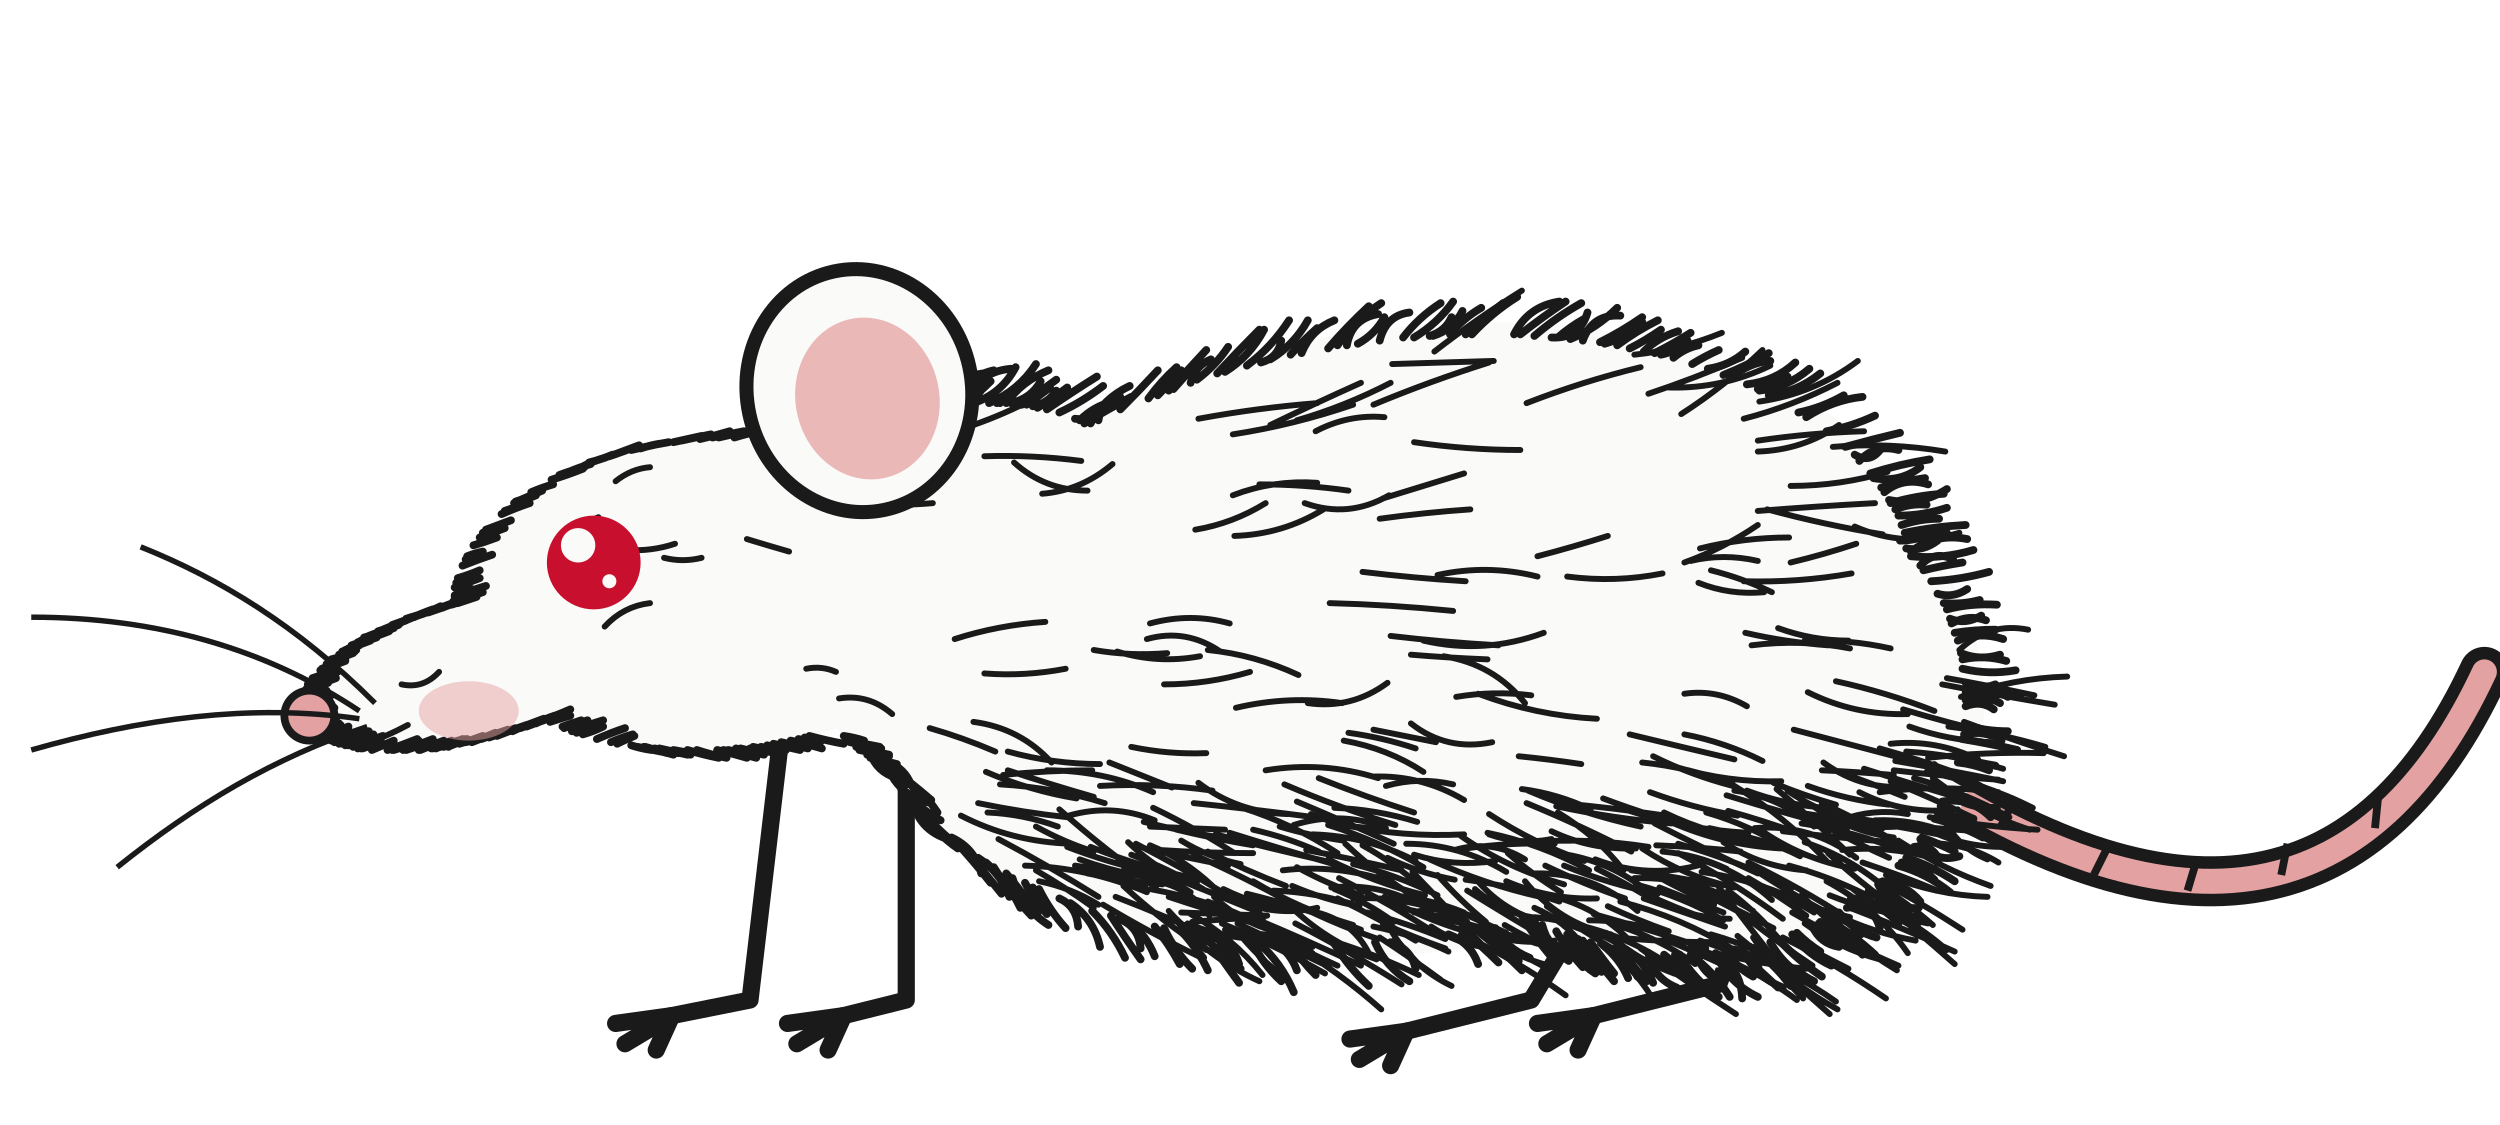
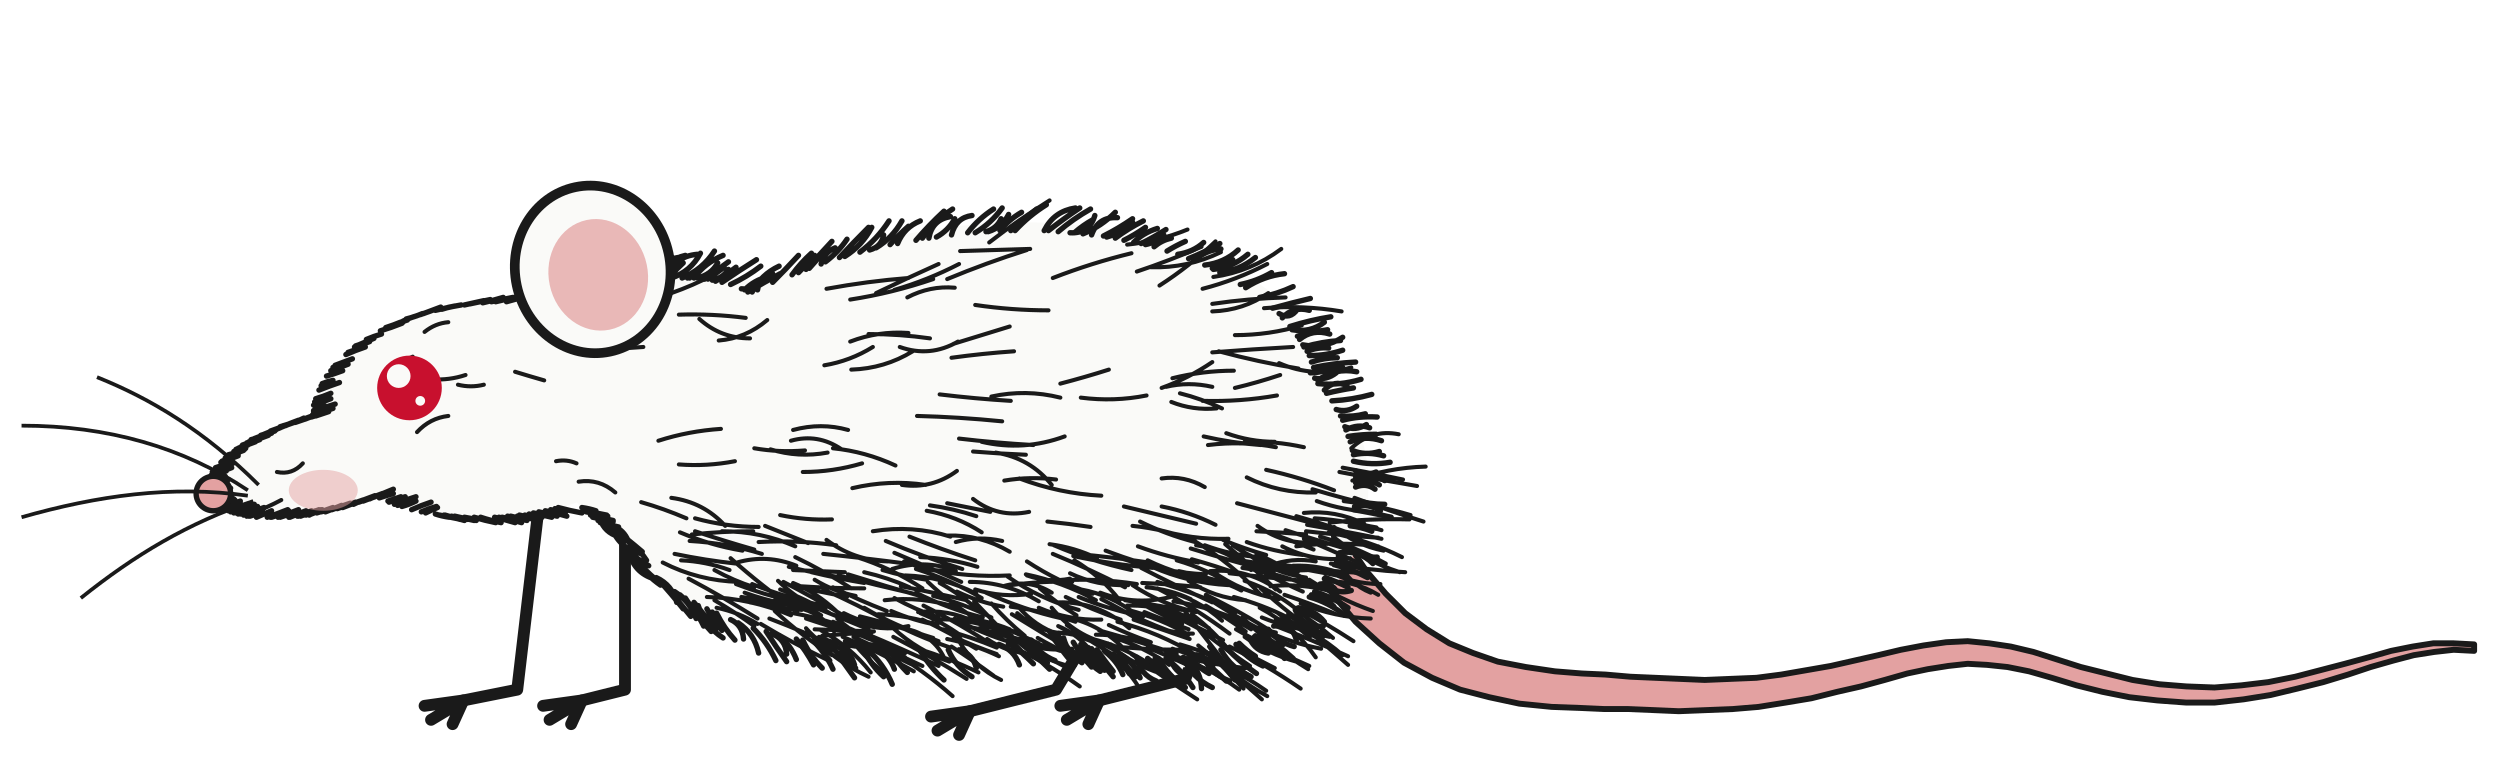
- <svg xmlns="http://www.w3.org/2000/svg" viewBox="0 0 160 72" width="160" height="72">
-   <g class="queue">
-     <path d="M122 49C140 61 152 58 159 43" fill="none" stroke="#1A1A1A" stroke-width="3.2" stroke-linecap="round" />
-     <path d="M122 49C140 61 152 58 159 43" fill="none" stroke="#E3A1A1" stroke-width="1.6" stroke-linecap="round" />
-     <path d="M128 53l1-2M134 56l1-2M140 57l0.6-2M146 56l0.4-2M152 53l0.2-2" stroke="#1A1A1A" stroke-width="0.5" />
-   </g>
+ <svg xmlns="http://www.w3.org/2000/svg" viewBox="0 0 232 72" width="232" height="72">
+   <path class="queue" fill="#E3A1A1" stroke="#1A1A1A" stroke-width="0.55" stroke-linejoin="round" d="M120.3 50.0L121.9 52.8L123.8 55.3L125.8 57.7L128.0 59.7L130.3 61.5L132.9 62.9L135.5 64.0L138.2 64.7L141.0 65.3L144.0 65.6L146.7 65.7L148.9 65.8L151.1 65.8L153.5 65.9L155.8 66.0L158.3 65.9L160.8 65.8L163.2 65.6L165.7 65.2L168.1 64.8L170.5 64.2L172.7 63.7L174.9 63.1L177.0 62.5L178.9 62.1L180.8 61.8L182.6 61.6L184.4 61.7L186.3 61.9L188.3 62.3L190.4 62.9L192.7 63.6L195.1 64.2L197.6 64.7L200.2 65.0L202.9 65.2L205.5 65.2L208.2 64.9L210.7 64.5L213.2 63.9L215.6 63.3L217.9 62.6L220.0 61.9L222.1 61.3L224.0 60.8L225.9 60.5L227.7 60.3L229.6 60.4L229.6 59.8L227.7 59.7L225.8 59.7L223.9 60.0L221.9 60.4L219.8 61.0L217.6 61.6L215.3 62.2L213.0 62.8L210.5 63.3L208.0 63.6L205.5 63.8L202.9 63.7L200.4 63.5L197.9 63.1L195.5 62.5L193.1 61.9L190.9 61.2L188.7 60.5L186.6 60.0L184.6 59.7L182.6 59.5L180.6 59.6L178.5 59.9L176.4 60.3L174.3 60.8L172.1 61.3L169.9 61.8L167.6 62.2L165.3 62.6L163.0 62.9L160.6 63.0L158.2 63.1L155.9 63.0L153.6 62.9L151.3 62.8L149.0 62.6L146.8 62.5L144.3 62.3L141.6 61.9L139.0 61.4L136.7 60.6L134.5 59.7L132.4 58.4L130.4 56.9L128.6 55.1L126.8 53.0L125.2 50.6L123.7 48.0Z" />
  <g class="patte b loin">
    <path fill="none" stroke="#1A1A1A" stroke-width="1.1" stroke-linecap="round" stroke-linejoin="round" d="M58 47L58 64L54 65" />
    <path fill="none" stroke="#1A1A1A" stroke-width="1.1" stroke-linecap="round" stroke-linejoin="round" d="M54 65l-3.6 0.5M54 65l-3 1.8M54 65l-1 2.2" />
  </g>
  <g class="patte a loin">
    <path fill="none" stroke="#1A1A1A" stroke-width="1.1" stroke-linecap="round" stroke-linejoin="round" d="M114 52L110 63L102 65" />
    <path fill="none" stroke="#1A1A1A" stroke-width="1.1" stroke-linecap="round" stroke-linejoin="round" d="M102 65l-3.6 0.5M102 65l-3 1.8M102 65l-1 2.2" />
  </g>
  <g class="patte a">
    <path fill="none" stroke="#1A1A1A" stroke-width="1.1" stroke-linecap="round" stroke-linejoin="round" d="M50 47L48 64L43 65" />
    <path fill="none" stroke="#1A1A1A" stroke-width="1.1" stroke-linecap="round" stroke-linejoin="round" d="M43 65l-3.6 0.5M43 65l-3 1.8M43 65l-1 2.2" />
  </g>
  <g class="patte b">
    <path fill="none" stroke="#1A1A1A" stroke-width="1.1" stroke-linecap="round" stroke-linejoin="round" d="M104 54L98 64L90 66" />
    <path fill="none" stroke="#1A1A1A" stroke-width="1.1" stroke-linecap="round" stroke-linejoin="round" d="M90 66l-3.6 0.5M90 66l-3 1.8M90 66l-1 2.2" />
  </g>
  <g fill="#FAFAF8">
    <ellipse cx="90" cy="41" rx="34" ry="20" transform="rotate(-8 90 41)" />
    <ellipse cx="64" cy="38" rx="14" ry="13" transform="rotate(0 64 38)" />
    <ellipse cx="46" cy="38" rx="17" ry="10" transform="rotate(-4 46 38)" />
    <ellipse cx="30" cy="43" rx="11" ry="4.4" transform="rotate(-14 30 43)" />
    <ellipse cx="108" cy="45" rx="19" ry="17" transform="rotate(0 108 45)" />
  </g>
  <path fill="none" stroke="#1A1A1A" stroke-width="0.38" stroke-linecap="round" d="M111.8 50.6Q114.2 51.5 116.8 51.7M79.8 57.2Q83.5 58.1 87.1 59.5M86.0 52.8Q89.8 53.6 93.7 53.4M78.7 53.3Q82.2 54.4 85.7 55.4M81.3 27.2Q84.2 25.8 87.1 24.5M73.6 52.9Q76.0 53.0 78.4 53.1M95.2 53.3Q98.6 54.0 101.7 55.7M112.5 55.8Q115.4 57.7 118.5 59.2M97.6 56.4Q99.8 59.1 103.1 59.8M73.6 56.9Q77.5 57.6 81.1 59.3M66.5 56.4Q68.5 56.8 70.3 57.9M115.9 51.5Q118.3 53.2 121.2 53.6M62.3 46.2Q65.3 46.6 67.3 48.8M116.6 51.4Q119.1 52.5 121.5 54.0M106.5 52.0Q109.6 53.5 113.0 53.9M66.7 31.6Q69.2 31.4 71.2 29.7M88.8 54.9Q90.9 55.9 93.1 56.3M105.9 56.0Q107.7 57.0 109.7 57.9M102.2 55.6Q104.2 56.6 106.1 57.8M63.0 43.1Q65.6 43.3 68.2 42.8M85.4 51.7Q88.1 51.8 90.7 52.6M86.0 47.4Q88.8 47.9 91.1 49.4M111.2 56.1Q113.8 57.0 116.1 58.4M109.2 52.0Q112.0 52.8 114.5 54.4M93.3 59.0Q96.2 60.6 99.5 60.2M124.3 52.2Q125.2 54.2 127.2 55.0M110.4 53.5Q112.9 53.6 115.2 54.8M79.5 51.7Q82.7 52.7 85.6 54.6M65.6 55.4Q69.6 55.5 73.4 57.1M82.9 59.1Q86.4 60.9 89.7 63.0M104.3 51.9Q108.0 53.1 111.9 53.3M25.7 43.8Q27.1 44.1 28.1 43.0M74.0 56.4Q76.1 56.8 77.4 58.6M36.0 34.1Q37.2 33.7 38.3 33.1M119.8 57.2Q122.5 59.4 125.1 61.7M105.1 48.8Q108.1 49.1 110.9 50.2M112.5 32.7Q116.3 32.4 120.0 32.2M105.2 57.5Q107.8 58.4 110.4 59.3M83.7 45.0Q86.5 45.4 88.8 43.7M94.6 44.4Q98.3 45.8 102.2 46.0M98.2 55.9Q101.9 55.8 104.8 58.3M106.8 24.8Q110.2 24.9 113.3 23.4M40.1 35.2Q41.7 35.3 43.2 34.8M88.6 57.4Q91.1 58.8 93.8 59.6M110.5 50.9Q114.4 52.1 118.2 53.1M117.5 43.6Q120.7 44.3 123.8 45.5M78.9 27.8Q82.8 27.2 86.6 25.9M73.4 40.9Q75.9 40.2 78.1 41.7M39.4 30.8Q40.4 30.0 41.6 29.9M88.5 59.1Q90.5 60.0 92.5 60.7M120.0 52.5Q122.4 52.4 124.7 53.3M111.7 40.5Q114.3 41.1 117.0 41.3M111.1 56.1Q114.6 57.8 118.4 58.7M85.2 60.2Q88.1 61.1 90.8 62.4M123.5 52.3Q126.9 52.9 130.4 53.1M75.6 58.4Q78.4 58.5 81.1 58.6M75.3 53.1Q77.8 53.7 80.2 54.1M88.3 60.0Q90.3 61.3 92.2 62.7M114.6 36.0Q116.7 35.5 118.8 34.8M119.2 55.2Q121.6 56.0 124.0 57.0M98.9 55.4Q101.4 56.6 104.0 57.5M102.4 60.4Q104.4 61.7 105.7 63.8M86.6 57.5Q90.4 57.3 93.9 59.0M67.8 51.8Q70.7 54.4 74.0 56.7M76.7 50.1Q79.2 52.0 82.4 52.1M71.5 41.7Q74.1 42.5 76.8 42.0M77.0 58.1Q80.6 58.9 84.0 60.5M64.9 29.6Q66.9 31.4 69.6 31.4M104.6 56.2Q108.7 56.1 112.2 58.3M42.5 35.7Q43.7 36.0 44.9 35.7M117.0 54.6Q119.7 57.1 122.8 59.1M114.7 60.1Q116.5 61.1 118.3 62.0M51.6 42.8Q52.6 42.6 53.5 43.0M59.5 46.6Q61.6 47.2 63.7 48.1M113.1 32.6Q116.8 33.6 120.5 34.2M83.0 55.5Q85.0 56.6 87.1 57.3M77.3 41.6Q80.3 41.9 83.1 43.2M80.2 56.4Q83.2 58.2 86.6 59.2M122.5 49.8Q125.7 50.7 128.6 52.3M123.8 48.9Q125.8 50.6 128.4 51.1M70.4 50.3Q74.0 50.1 77.6 50.6M62.3 27.2Q64.3 26.5 66.2 25.5M93.8 56.3Q96.9 56.7 99.8 57.7M85.4 56.9Q87.4 57.7 89.2 59.0M116.7 48.8Q119.3 50.7 122.5 50.3M71.4 57.4Q74.8 58.7 78.2 60.3M108.8 60.2Q110.8 60.8 112.6 61.9M86.6 55.3Q89.4 56.0 92.0 57.3M110.3 53.9Q112.7 55.5 115.6 55.7M76.4 51.4Q80.3 51.8 84.1 52.3M115.7 44.3Q118.7 45.8 122.1 45.7M82.2 50.2Q85.7 51.7 89.3 52.8M91.5 55.0Q95.0 56.6 98.6 57.4M81.5 57.0Q84.3 57.1 87.0 58.0M76.2 58.5Q78.9 60.0 80.8 62.4M97.4 50.5Q99.7 50.8 101.8 51.8M123.7 49.8Q126.5 52.0 129.9 53.1M66.3 55.7Q68.2 56.8 70.0 58.1M124.6 43.4Q127.4 43.9 130.2 44.5M83.0 51.3Q86.1 52.6 89.2 54.0M118.6 56.9Q120.7 58.6 123.4 59.1M90.3 41.9Q92.7 42.1 95.2 42.2M76.3 59.0Q78.6 58.8 80.9 58.7M114.8 46.7Q118.6 47.7 122.4 48.7M103.7 57.7Q107.6 58.7 111.0 60.8M87.2 36.6Q90.5 37.0 93.8 37.2M78.9 31.7Q81.5 30.7 84.3 30.9M67.0 49.3Q70.6 49.3 73.8 50.7M79.0 34.3Q82.1 34.2 84.7 32.6M121.0 50.0Q123.7 51.1 126.2 52.3M108.9 55.8Q112.9 56.4 116.4 58.3M113.8 40.2Q116.0 41.0 118.3 41.0M90.5 58.4Q92.6 57.8 94.5 58.8M96.4 56.4Q99.2 57.6 102.2 57.5M85.0 55.0Q88.0 56.5 91.2 57.3M122.0 48.1Q125.2 48.3 128.2 49.2M115.5 53.9Q119.1 55.1 121.8 57.9M117.4 49.3Q119.7 50.1 121.9 51.0M94.6 59.3Q96.7 61.3 99.6 61.9M69.6 55.9Q72.0 56.4 74.4 56.6M63.0 29.2Q66.1 29.1 69.2 29.5M88.5 31.9Q91.1 31.1 93.7 30.3M102.5 59.9Q106.1 60.3 109.8 60.3M91.8 22.5Q94.5 20.4 97.4 18.6M72.4 56.0Q75.1 56.2 77.1 58.1M116.6 49.3Q118.9 49.4 121.2 49.6M89.0 59.5Q90.4 61.9 92.9 63.1M89.0 40.7Q92.4 41.1 95.9 41.3M78.7 59.7Q81.4 59.6 84.0 60.6M96.3 59.2Q99.2 60.9 102.4 61.8M124.7 46.5Q127.9 46.9 130.9 47.8M99.7 52.0Q102.2 53.5 103.9 55.7M118.4 57.5Q120.9 58.3 123.2 59.8M100.1 55.4Q103.0 56.6 106.1 57.2M79.2 59.1Q82.0 60.4 84.9 61.8M114.5 55.4Q117.1 56.1 119.5 57.3M66.3 52.9Q68.1 53.9 70.0 54.5M107.8 36.0Q110.3 35.1 112.5 33.6M100.3 54.7Q103.1 55.2 105.4 57.0M95.3 52.1Q98.2 54.0 101.4 55.1M102.6 51.1Q105.8 52.3 109.2 53.2M93.1 54.4Q95.5 53.7 97.6 55.0M109.8 61.0Q112.7 61.7 115.6 62.0M105.0 60.7Q108.0 62.9 111.1 64.9M84.3 58.4Q86.6 59.0 87.6 61.0M105.1 54.3Q107.8 56.1 111.0 56.8M105.5 25.2Q108.5 24.2 111.5 22.9M105.6 50.7Q108.3 51.7 111.2 52.2M121.8 45.4Q124.8 46.3 127.8 47.0M109.5 36.5Q111.5 37.0 113.4 37.9M110.6 57.0Q112.6 58.5 114.1 60.4M108.7 37.3Q110.7 38.1 112.9 37.9M92.4 42.0Q95.6 42.5 97.6 45.0M123.0 54.0Q125.6 53.8 127.9 55.2M83.0 26.9Q86.1 26.0 89.0 24.5M47.8 34.5Q49.1 34.9 50.5 35.3M73.6 39.9Q76.2 39.2 78.7 39.9M70.6 57.9Q73.6 59.7 76.7 61.2M111.6 26.8Q114.7 26.0 117.6 24.5M105.8 48.4Q108.2 49.6 110.9 50.3M119.7 52.8Q121.2 54.2 123.2 54.8M77.3 54.5Q79.7 55.7 82.3 56.7M124.3 43.8Q127.9 44.5 131.5 45.1M99.0 58.0Q101.3 59.6 103.7 61.0M85.0 52.8Q88.2 53.8 91.1 55.5M85.6 57.5Q88.1 58.7 90.6 60.2M122.2 46.5Q124.7 47.4 127.4 47.5M86.3 46.9Q88.5 47.2 90.6 47.9M73.6 54.1Q75.8 55.0 77.6 56.7M114.1 60.0Q117.5 61.7 120.7 63.9M106.5 60.1Q108.7 61.0 110.8 62.0M87.9 49.7Q91.0 49.6 93.7 51.2M101.7 58.9Q104.2 58.9 106.5 59.7M90.0 54.0Q93.4 54.0 96.4 55.8M76.5 33.9Q78.9 33.5 81.0 32.2M99.6 51.6Q103.3 52.4 107.0 52.7M112.1 41.3Q115.3 40.9 118.4 41.5M82.0 57.4Q85.0 59.0 88.2 60.1M114.1 53.2Q117.5 53.6 121.0 53.9M120.3 56.4Q123.0 57.8 125.6 59.5M68.4 52.2Q71.2 51.4 73.9 52.5M90.3 46.3Q92.6 48.1 95.5 47.5M108.2 35.9Q110.3 35.4 112.5 35.9M97.7 25.8Q101.3 24.4 105.0 23.5M106.0 54.1Q108.7 54.2 111.4 54.5M90.4 55.8Q92.6 58.1 94.8 60.4M117.1 57.3Q119.8 58.4 122.8 58.7M92.2 58.8Q95.4 59.4 98.4 60.4M94.4 56.9Q96.4 58.7 99.0 58.8M81.7 59.9Q83.6 60.9 85.6 61.8M89.0 57.3Q91.5 57.5 93.7 58.4M87.9 46.7Q89.9 47.1 91.9 47.5M81.9 52.9Q83.9 53.5 86.0 53.8M76.4 54.7Q79.6 56.1 82.6 57.8M114.8 52.0Q118.1 53.1 121.5 52.9M111.9 55.2Q115.2 56.8 118.3 58.8M74.2 54.4Q77.2 54.6 80.2 54.6M93.9 57.0Q96.8 58.8 99.7 60.5M86.1 54.0Q88.2 56.0 90.7 57.5M69.1 55.0Q72.7 56.3 76.6 56.5M123.0 52.9Q125.4 54.2 128.1 54.2M101.0 59.2Q104.9 60.1 108.0 62.6M80.6 31.0Q83.5 31.0 86.3 31.4M87.9 59.3Q90.4 59.8 92.7 60.9M97.7 51.4Q101.1 52.8 104.4 54.5M73.2 52.6Q75.6 53.2 78.1 53.6M111.2 59.9Q114.2 62.3 117.1 64.9M123.3 49.4Q126.9 50.1 130.1 51.7M84.2 27.6Q86.3 26.5 88.6 26.7M57.5 32.3Q58.6 32.3 59.7 32.2M89.1 23.3Q92.3 23.2 95.6 23.1M98.4 35.6Q100.7 35.0 102.9 34.3M61.1 40.9Q63.9 40.0 66.9 39.8M115.1 52.0Q117.8 52.4 120.5 53.0M102.9 58.0Q104.8 58.9 106.8 59.6M56.0 32.0Q57.3 31.6 58.7 31.9M112.3 53.0Q115.9 52.7 118.8 54.9M120.7 56.0Q123.9 57.3 127.2 57.4M84.4 49.8Q87.4 51.0 90.5 52.0M96.5 54.6Q98.1 56.0 99.9 57.1M77.7 57.4Q79.8 59.4 82.6 59.8M112.0 58.9Q113.9 60.4 116.0 61.8M111.0 60.7Q114.5 62.0 117.5 64.1M61.5 52.2Q64.8 53.9 68.6 54.0M120.3 56.7Q122.1 57.8 123.7 59.2M63.1 49.4Q65.9 50.6 68.9 51.1M93.5 59.8Q97.0 61.4 100.2 63.7M111.0 50.6Q113.9 51.0 116.1 52.9M109.5 59.8Q113.0 60.8 116.0 62.7M99.9 51.4Q103.2 51.7 106.6 52.2M68.8 55.4Q71.2 55.7 73.3 56.8M92.0 36.8Q95.2 36.1 98.4 36.9M85.7 56.2Q89.1 57.9 92.3 60.0M107.4 54.6Q110.9 56.4 114.1 58.8M97.9 53.9Q101.7 53.6 105.5 54.2M118.9 52.4Q122.8 53.0 126.8 53.2M72.7 54.0Q75.6 55.5 78.4 57.2M106.2 56.8Q108.2 57.6 110.3 58.4M79.1 45.3Q82.5 44.5 85.9 45.0M112.2 60.0Q113.6 62.1 115.4 63.9M87.9 25.9Q91.5 24.4 95.3 23.2M125.4 41.6Q127.3 39.8 129.8 40.3M119.0 50.7Q121.9 52.2 125.3 51.8M107.4 54.0Q111.2 55.1 114.7 56.8M102.0 58.5Q105.6 59.5 109.2 60.7M112.5 53.0Q115.3 55.0 118.7 55.6M104.4 55.7Q107.0 56.1 109.7 56.6M108.0 54.8Q111.1 55.5 113.4 57.6M121.3 48.7Q124.8 49.3 128.2 50.0M90.5 28.3Q93.9 28.8 97.3 28.8M112.3 60.6Q114.7 63.0 117.6 64.6M94.5 56.3Q96.0 58.1 98.3 58.9M89.5 58.1Q92.8 58.7 96.1 59.8M113.5 50.1Q115.4 50.9 117.5 51.5M97.8 50.6Q101.3 52.1 105.0 52.9M72.4 47.8Q74.8 48.3 77.2 48.2M74.5 43.8Q77.3 43.8 80.0 43.0M117.4 58.5Q119.9 59.7 122.6 60.2M64.5 48.1Q67.4 48.9 70.4 48.9M74.9 58.5Q77.3 61.3 80.6 62.8M81.0 49.3Q84.7 48.7 88.2 49.8M121.0 47.6Q123.9 47.3 126.6 48.6M114.4 50.6Q116.1 51.8 118.1 52.3M87.2 54.1Q89.2 55.2 91.0 56.8M73.3 54.3Q76.0 54.9 78.6 55.4M83.5 32.2Q86.3 33.2 88.9 31.7M99.3 53.2Q101.8 54.4 104.7 54.3M92.0 56.0Q93.4 57.6 95.1 59.0M106.9 52.6Q110.3 54.1 114.0 54.3M23.4 47.6Q24.8 47.1 26.1 46.4M78.2 59.1Q81.6 60.5 84.8 62.3M93.5 53.5Q96.5 55.6 100.1 56.6M121.5 53.8Q124.3 55.6 127.4 56.7M108.8 35.1Q111.6 34.4 114.5 34.4M95.3 53.4Q97.3 54.1 99.3 53.7M79.1 57.6Q81.7 58.7 84.3 58.1M64.2 49.6Q67.0 49.3 69.9 49.3M108.2 60.6Q111.9 61.7 115.0 64.0M111.6 37.2Q115.1 37.3 118.5 36.7M83.9 52.1Q86.2 53.1 88.7 53.0M114.3 51.4Q117.5 53.4 120.9 54.9M74.8 57.4Q77.5 58.3 80.3 59.1M82.1 55.7Q85.5 55.3 88.9 56.4M115.7 50.3Q118.2 51.2 120.9 51.5M109.4 53.0Q112.8 53.7 116.1 54.9M111.0 50.3Q114.3 52.3 116.9 55.1M107.6 26.5Q110.4 24.7 112.8 22.4M77.8 53.4Q81.3 54.3 84.8 55.1M104.6 22.7Q107.5 22.4 110.2 21.3M106.2 55.9Q109.2 57.2 112.1 58.8M102.1 55.0Q105.5 56.3 109.0 55.3M109.8 56.5Q112.0 59.4 114.2 62.2M107.8 47.0Q110.4 47.5 112.8 48.7M97.2 48.4Q99.2 48.6 101.2 48.9M69.8 54.2Q73.0 55.5 76.4 56.2M120.3 50.7Q124.1 50.2 127.9 50.7M118.4 58.1Q121.8 59.4 125.1 60.9M118.7 33.7Q121.9 35.1 125.4 34.1M105.9 52.7Q109.2 54.4 112.5 55.9M93.0 58.7Q95.8 60.3 98.7 61.8M63.2 52.0Q65.5 52.1 67.7 52.9M38.7 40.1Q39.9 38.8 41.6 38.6M85.2 56.8Q88.0 56.5 90.4 57.7M91.6 59.3Q93.5 60.6 95.9 60.7M70.0 41.6Q72.3 42.0 74.7 41.8M73.8 51.7Q76.5 53.0 79.0 54.6M87.5 58.4Q90.1 59.1 92.5 60.1M79.1 59.5Q80.5 61.3 82.4 62.7M111.9 56.2Q113.8 57.3 115.6 58.6M82.7 56.7Q84.8 57.6 87.0 58.0M80.1 58.7Q83.7 60.2 87.1 61.8M76.0 59.1Q78.6 60.2 81.4 60.1M85.1 38.6Q89.0 38.7 93.0 39.1M106.7 57.9Q108.6 58.8 110.7 58.8M93.8 54.3Q96.7 53.9 99.5 54.0M115.5 41.0Q118.3 40.9 121.0 41.5M99.1 57.3Q102.2 58.0 104.4 60.3M71.9 56.7Q74.4 59.0 77.2 60.8M71.0 48.8Q73.0 49.6 75.0 50.4M76.7 26.8Q80.5 26.1 84.3 25.8M68.3 54.2Q70.9 55.2 73.6 55.8M125.5 44.6Q128.8 43.4 132.3 43.3M77.3 57.7Q80.8 59.0 84.0 61.0M98.2 58.1Q100.1 58.9 101.4 60.6M71.9 55.7Q74.2 55.8 76.2 57.1M110.6 51.9Q112.8 52.5 115.0 53.3M104.7 56.6Q107.7 57.4 110.3 58.9M78.4 59.5Q81.1 59.9 83.6 61.0M84.0 53.4Q87.5 53.5 90.6 55.1M115.5 59.1Q117.7 60.7 120.3 61.4M107.3 49.1Q110.6 50.1 114.0 50.0M112.5 28.2Q115.9 27.7 119.3 27.6M62.6 51.4Q65.5 52.0 68.3 52.3M112.6 25.7Q116.1 25.2 118.9 23.1M113.7 50.5Q116.1 52.5 118.4 54.7M88.3 33.2Q91.2 32.8 94.1 32.6M105.3 57.2Q107.2 58.1 109.2 58.8M72.4 54.7Q74.8 55.6 77.0 56.9M104.3 47.0Q107.6 47.8 111.0 48.6M100.3 36.9Q103.4 37.3 106.4 36.7M83.6 54.4Q86.7 55.0 89.7 55.7M115.3 52.7Q118.7 53.2 121.8 54.5M98.2 58.7Q101.7 59.0 104.6 61.1M120.3 47.9Q122.8 48.6 125.3 49.5M116.9 56.4Q120.1 58.1 122.1 61.0M117.8 52.5Q119.9 51.7 122.1 52.1M115.3 57.3Q118.1 60.1 121.4 62.1M117.9 54.4Q120.8 54.1 123.6 54.9M74.8 58.3Q76.2 59.9 78.1 60.7M107.1 56.2Q110.3 57.8 113.5 59.4M72.2 53.9Q75.0 56.6 78.9 57.5M90.5 54.7Q93.0 55.5 95.7 55.1M93.2 44.6Q95.6 44.2 98.0 44.5M102.8 59.7Q105.4 62.0 108.8 62.8M114.6 31.1Q117.8 31.1 120.8 30.2M91.9 57.7Q94.2 58.7 96.4 59.7M91.1 41.0Q95.0 41.9 98.8 40.5M117.3 28.6Q120.9 28.3 124.5 28.9M64.5 49.3Q67.2 50.2 70.0 51.0M123.4 48.5Q127.1 48.1 130.8 48.2M125.7 46.2Q128.9 47.4 132.1 48.4M75.6 53.8Q77.4 54.9 79.4 55.3M98.2 58.1Q100.2 59.2 102.4 59.9M53.7 44.7Q55.6 44.4 57.1 45.7M82.5 60.3Q85.7 62.2 88.4 64.6M103.4 59.2Q106.1 60.0 108.5 61.7M118.5 57.4Q121.9 58.4 124.6 60.8M119.3 49.2Q122.7 50.3 126.2 51.3M82.9 58.3Q85.2 60.4 88.1 61.4M64.0 50.2Q67.5 50.4 70.7 51.4M112.5 28.9Q115.4 28.8 117.7 27.2M117.5 52.3Q121.3 52.8 125.0 53.6M63.9 53.7Q67.1 55.4 70.3 57.4M80.2 53.1Q82.4 53.6 84.4 54.5M82.8 52.8Q85.7 51.9 88.5 52.9M114.7 58.4Q118.0 60.3 121.5 61.8M88.7 50.3Q90.8 49.7 93.0 50.2M106.4 54.5Q108.6 54.7 110.5 55.6M78.3 56.9Q80.5 58.0 82.9 58.2M107.8 44.4Q109.9 44.1 111.8 45.2M121.2 49.3Q124.6 49.7 127.9 49.9M73.7 55.6Q77.2 57.0 80.6 58.4M105.2 55.9Q107.9 56.7 110.5 57.6" />
  <path fill="none" stroke="#FAFAF8" stroke-width="0.5" stroke-linecap="round" opacity="0.85" d="" />
  <path fill="none" stroke="#1A1A1A" stroke-width="0.5" stroke-linecap="round" d="M95.7 59.4Q96.4 60.7 97.9 61.3M94.9 59.5Q95.7 60.9 97.2 61.5M94.6 59.6Q96.1 60.8 97.4 62.1M93.8 59.7Q94.9 60.6 95.9 61.6M92.7 59.8Q94.1 60.3 94.6 61.7M89.3 60.2Q90.0 60.9 90.7 61.7M89.0 60.3Q90.3 60.7 90.6 62.0M88.0 60.3Q88.7 61.9 90.2 62.8M85.4 60.4Q86.3 61.9 87.6 63.1M82.6 60.4Q83.3 61.5 84.2 62.4M81.6 60.3Q82.6 61.0 83.0 62.1M80.5 60.3Q82.0 61.6 82.8 63.5M80.1 60.2Q80.8 61.7 82.0 62.8M78.1 60.0Q79.0 60.7 79.3 61.7M78.0 60.0Q78.4 61.2 79.4 62.0M77.2 59.9Q78.2 61.4 79.3 62.9M75.9 59.7Q76.3 60.5 77.0 61.3M75.7 59.7Q76.7 60.8 77.3 62.1M74.5 59.4Q75.2 60.9 76.3 62.0M73.9 59.3Q74.8 60.4 75.5 61.7M72.3 59.0Q73.4 59.9 73.9 61.2M71.6 58.8Q72.9 59.3 73.0 60.7M71.1 58.6Q72.0 60.0 73.0 61.4M69.9 58.3Q71.2 59.6 72.0 61.3M68.5 57.8Q70.0 58.8 70.4 60.6M67.8 57.5Q68.9 58.0 69.0 59.3M66.5 56.9Q67.2 58.3 68.2 59.4M66.1 56.8Q66.1 57.8 67.1 58.2M65.6 56.5Q66.2 57.6 67.0 58.5M64.8 56.2Q65.4 58.1 67.1 59.2M64.4 55.9Q65.5 57.2 66.4 58.5M63.6 55.5Q64.6 57.1 66.0 58.6M63.1 55.2Q64.5 56.4 65.3 58.1M62.6 54.9Q64.0 55.8 64.6 57.4M61.6 54.2Q62.9 55.7 64.1 57.2M61.1 53.8Q62.3 55.1 63.4 56.5M60.9 53.6Q62.4 54.3 62.8 55.9M59.4 52.3Q60.0 53.3 60.9 53.9M59.1 52.1Q60.0 53.4 61.3 54.3M58.6 51.5Q59.7 52.8 61.0 53.9M58.4 51.3Q58.9 53.3 61.0 53.8M57.6 50.3Q58.2 51.7 59.8 52.3M57.3 49.9Q58.4 51.5 60.2 52.5M57.0 49.5Q58.9 50.3 60.0 52.0M56.8 49.1Q57.6 51.0 59.6 51.4M56.6 48.8Q58.2 50.0 59.6 51.2M69.8 27.1Q70.6 25.5 72.3 24.7M70.3 26.9Q70.5 25.6 71.7 25.4M71.7 26.2Q72.9 25.0 74.1 23.7M73.5 25.5Q74.3 24.4 75.3 23.5M74.1 25.3Q74.9 24.5 75.6 23.7M74.8 25.0Q76.0 23.7 77.2 22.4M75.1 24.9Q75.9 24.0 76.7 23.1M76.2 24.5Q76.5 23.4 77.5 23.0M76.6 24.3Q77.8 23.4 78.6 22.2M77.9 23.9Q79.2 22.5 80.6 21.1M78.4 23.8Q80.0 22.8 80.9 21.1M79.8 23.4Q81.4 22.2 82.5 20.5M80.7 23.2Q81.8 22.9 82.0 21.8M81.3 23.0Q82.8 22.1 83.7 20.5M82.6 22.7Q83.4 21.8 84.3 21.0M83.3 22.6Q83.9 21.1 85.4 20.5M85.0 22.3Q86.2 20.9 87.6 19.6M85.6 22.1Q86.7 20.5 88.4 19.4M86.2 22.1Q86.5 20.4 88.2 20.1M86.9 22.0Q88.0 21.4 88.6 20.3M88.3 21.8Q88.7 20.2 90.2 20.0M89.8 21.6Q90.8 20.3 92.2 19.4M90.5 21.6Q92.0 20.7 93.0 19.3M91.5 21.5Q92.5 21.2 92.9 20.3M91.7 21.5Q93.0 21.1 93.6 19.9M92.8 21.4Q93.6 20.4 94.8 19.7M93.8 21.4Q95.0 20.4 96.2 19.4M94.2 21.4Q95.5 20.0 97.1 19.0M96.9 21.4Q97.8 19.6 99.8 19.3M97.3 21.4Q98.7 20.3 100.2 19.3M98.2 21.5Q99.6 20.3 101.2 19.4M99.3 21.6Q101.1 21.7 101.6 20.0M99.7 21.6Q100.5 20.9 101.4 20.4M100.5 21.7Q102.2 21.0 103.5 19.7M101.3 21.8Q101.9 20.1 103.7 20.2M102.4 21.9Q103.8 21.2 105.1 20.3M102.7 22.0Q104.1 21.6 105.1 20.6M103.5 22.1Q104.7 21.2 106.1 20.5M104.3 22.3Q105.3 21.8 106.3 21.1M105.2 22.5Q106.1 21.6 107.4 21.2M105.9 22.6Q107.1 22.0 108.2 21.3M106.3 22.7Q107.3 22.5 108.0 21.8M107.1 22.9Q107.8 22.3 108.7 22.1M108.3 23.3Q109.1 22.8 110.0 22.4M109.3 23.6Q110.7 23.4 111.7 22.5M110.3 24.0Q111.8 23.4 113.2 22.6M110.8 24.2Q111.9 23.2 113.3 23.1M111.8 24.6Q113.6 24.4 114.9 23.2M112.5 24.9Q113.5 24.6 114.4 24.1M112.6 25.0Q114.4 24.8 115.8 23.6M113.2 25.3Q115.0 25.1 116.5 23.9M115.1 26.4Q116.6 26.1 118.0 25.3M115.6 26.7Q117.3 25.6 119.2 25.4M116.9 27.6Q118.5 27.3 120.0 26.6M118.1 28.6Q119.9 28.1 121.6 27.7M118.7 29.1Q119.7 29.7 120.4 28.7M119.0 29.5Q120.0 28.4 121.5 28.8M119.7 30.3Q121.6 29.7 123.5 29.4M119.9 30.6Q121.6 30.9 122.9 29.9M120.4 31.2Q121.8 30.8 123.2 30.6M120.6 31.5Q121.8 30.5 123.4 31.0M120.9 32.0Q122.9 32.4 124.6 31.3M121.0 32.2Q122.7 31.7 124.4 31.6M121.3 32.6Q122.3 32.2 123.3 32.3M121.5 33.0Q123.1 33.0 124.6 32.5M121.7 33.6Q122.9 33.2 124.1 33.2M121.9 34.1Q123.8 33.7 125.8 33.6M122.0 34.4Q123.3 33.9 124.6 34.1M122.3 35.6Q124.3 35.8 126.3 35.2M56.9 48.8Q57.9 49.2 58.3 50.2M56.3 48.5Q57.9 49.6 59.0 51.1M56.2 48.4Q56.9 49.6 58.0 50.2M55.7 48.2Q56.1 49.4 57.4 49.8M55.4 48.0Q56.5 49.2 57.7 50.2M55.2 47.9Q56.4 49.0 57.6 50.1M55.7 48.5Q56.6 48.7 57.4 48.9M55.5 48.3Q56.1 48.5 56.7 48.6M55.0 48.0Q56.0 48.2 56.9 48.4M54.8 47.8Q55.9 48.1 56.9 48.3M54.4 47.5Q55.4 47.7 56.4 47.9M54.3 47.4Q55.3 47.6 56.3 47.8M54.0 47.1Q54.7 47.2 55.3 47.4M54.0 28.9Q55.0 28.7 55.9 28.5M54.5 28.4Q55.1 28.3 55.8 28.2M54.9 28.1Q55.7 28.0 56.5 27.8M55.3 27.8Q55.8 27.7 56.4 27.6M55.4 27.7Q56.1 27.6 56.8 27.4M55.7 27.5Q56.6 27.3 57.5 27.1M55.3 28.1Q57.0 27.4 57.8 25.7M55.4 28.0Q56.6 26.7 58.0 25.6M55.7 27.8Q56.5 26.5 57.8 25.8M56.0 27.6Q57.2 26.4 58.6 25.2M56.3 27.5Q58.0 26.8 58.8 25.1M57.5 26.9Q58.7 26.0 59.6 24.9M57.8 26.8Q58.9 25.6 60.2 24.6M58.1 26.7Q59.3 26.6 59.4 25.4M58.4 26.6Q59.5 24.8 61.3 23.9M58.8 26.5Q60.2 26.0 60.7 24.7M59.1 26.4Q60.5 26.0 61.0 24.6M59.4 26.3Q61.0 25.8 61.6 24.2M59.9 26.2Q61.3 25.3 62.4 23.9M60.4 26.0Q60.9 24.2 62.9 23.9M60.6 26.0Q61.1 24.7 62.5 24.4M61.0 25.9Q61.8 24.1 63.6 23.7M61.4 25.9Q62.7 25.5 63.2 24.3M61.8 25.8Q62.6 25.2 63.4 24.4M62.0 25.8Q62.5 23.8 64.7 23.6M62.3 25.8Q64.1 25.2 65.0 23.5M63.3 25.8Q65.2 25.0 66.3 23.3M63.8 25.8Q64.6 25.3 65.2 24.6M64.0 25.8Q64.9 24.6 66.3 24.1M64.4 25.8Q65.4 24.4 67.1 23.7M64.7 25.8Q66.0 25.5 66.6 24.4M65.4 25.9Q66.5 25.1 67.6 24.3M65.7 25.9Q66.4 25.4 67.2 24.8M66.1 26.0Q67.1 25.8 67.6 25.0M66.4 26.1Q67.4 25.5 68.3 24.8M67.0 26.2Q68.6 25.1 70.2 24.1M67.8 26.4Q69.3 25.7 70.6 24.7M68.8 26.8Q70.5 27.0 71.1 25.5M69.1 26.9Q70.0 26.0 71.2 25.7M69.4 27.1Q70.9 26.2 72.4 25.4M51.8 47.1Q52.9 47.4 54.0 47.6M51.5 47.2Q52.0 47.3 52.5 47.5M51.1 47.3Q51.7 47.4 52.3 47.6M50.6 47.4Q51.6 47.6 52.6 47.9M50.0 47.5Q50.9 47.7 51.7 47.9M49.5 47.6Q50.3 47.8 51.2 48.0M49.1 47.7Q49.7 47.9 50.3 48.0M48.7 47.8Q49.3 47.9 49.9 48.0M48.2 47.8Q49.1 48.0 50.0 48.2M48.0 47.9Q48.8 48.0 49.6 48.2M47.4 47.9Q47.9 48.0 48.5 48.2M47.1 47.9Q48.0 48.1 48.9 48.3M46.6 48.0Q47.1 48.1 47.6 48.2M46.3 48.0Q47.4 48.2 48.4 48.5M45.9 48.0Q46.8 48.2 47.8 48.5M44.6 48.0Q45.5 48.3 46.5 48.5M44.0 48.0Q45.0 48.3 46.0 48.5M43.1 48.0Q43.6 48.1 44.2 48.2M42.5 48.0Q43.4 48.2 44.2 48.3M42.2 47.9Q43.1 48.1 44.0 48.3M41.9 47.9Q42.7 48.1 43.4 48.2M41.3 47.8Q42.0 48.0 42.7 48.2M41.2 47.8Q42.1 48.0 43.1 48.3M40.8 47.8Q41.8 48.0 42.8 48.2M40.4 47.7Q41.0 47.9 41.7 48.0M39.5 47.6Q40.1 47.3 40.6 47.1M39.1 47.5Q39.8 47.2 40.5 47.0M38.2 47.3Q39.1 46.9 40.0 46.6M37.3 47.0Q38.0 46.8 38.6 46.5M36.9 46.9Q37.4 46.7 38.0 46.5M36.6 46.8Q37.6 46.4 38.6 46.1M36.1 46.6Q36.9 46.3 37.6 46.1M36.0 46.5Q36.6 46.3 37.2 46.1M35.2 46.2Q35.8 46.0 36.5 45.8M29.0 38.5Q30.0 38.2 30.9 37.9M29.1 38.2Q30.1 37.8 31.1 37.5M29.1 38.1Q29.6 37.9 30.2 37.7M29.1 37.6Q29.9 37.3 30.7 37.0M29.2 37.3Q29.7 37.1 30.2 36.9M29.3 37.0Q30.0 36.8 30.7 36.5M29.6 36.2Q30.6 35.8 31.5 35.5M29.8 35.8Q30.3 35.6 30.9 35.4M29.9 35.6Q30.4 35.4 30.9 35.3M30.3 34.9Q31.0 34.7 31.8 34.4M30.7 34.4Q31.5 34.1 32.3 33.8M30.9 34.1Q31.5 33.9 32.1 33.7M31.1 33.9Q31.9 33.6 32.7 33.3M32.1 32.9Q33.0 32.5 33.9 32.2M32.3 32.7Q32.9 32.5 33.4 32.3M32.9 32.2Q33.6 32.0 34.3 31.7M33.0 32.1Q33.6 31.9 34.2 31.7M33.3 32.0Q34.0 31.7 34.7 31.4M34.0 31.5Q34.7 31.2 35.4 31.0M35.3 30.7Q36.3 30.4 37.3 30.0M35.8 30.4Q36.6 30.1 37.4 29.9M36.4 30.2Q37.1 29.9 37.8 29.7M37.4 29.8Q38.0 29.5 38.7 29.3M37.7 29.6Q38.5 29.4 39.2 29.1M39.0 29.2Q39.9 28.9 40.9 28.5M39.3 29.1Q40.1 28.8 40.9 28.5M40.4 28.8Q41.3 28.6 42.2 28.4M41.0 28.7Q41.6 28.5 42.2 28.4M41.7 28.5Q42.3 28.4 42.8 28.3M43.1 28.3Q44.0 28.1 44.9 27.9M43.6 28.2Q44.5 28.0 45.5 27.8M44.8 28.1Q45.7 27.9 46.7 27.6M45.6 28.0Q46.6 27.8 47.6 27.6M46.0 28.0Q46.9 27.8 47.7 27.6M47.0 28.0Q48.0 27.7 49.0 27.5M48.3 28.0Q49.0 27.8 49.7 27.7M48.7 28.0Q49.4 27.8 50.1 27.7M49.7 28.1Q50.2 27.9 50.7 27.8M50.6 28.1Q51.7 27.9 52.7 27.7M51.0 28.2Q51.9 28.0 52.7 27.8M51.4 28.3Q51.9 28.1 52.4 28.0M51.7 28.3Q52.5 28.1 53.3 28.0M52.1 28.4Q52.6 28.3 53.1 28.2M52.6 28.5Q53.3 28.3 54.1 28.1M53.0 28.6Q53.6 28.4 54.2 28.3M53.8 28.7Q54.4 28.6 55.0 28.5M34.7 46.1Q35.6 45.8 36.5 45.4M34.3 46.3Q34.9 46.0 35.5 45.8M33.7 46.5Q34.2 46.3 34.7 46.1M33.7 46.5Q34.2 46.3 34.8 46.1M33.3 46.6Q34.1 46.3 35.0 46.0M33.2 46.6Q34.0 46.3 34.8 46.0M32.8 46.8Q33.4 46.5 34.1 46.3M32.6 46.8Q33.5 46.5 34.4 46.2M31.8 47.1Q32.8 46.7 33.7 46.4M31.3 47.2Q32.2 46.9 33.0 46.6M30.8 47.3Q31.6 47.0 32.5 46.7M30.2 47.5Q31.0 47.2 31.7 46.9M29.8 47.5Q30.3 47.4 30.8 47.2M29.4 47.6Q30.1 47.4 30.9 47.1M28.9 47.7Q29.4 47.5 29.9 47.3M28.7 47.8Q29.2 47.5 29.8 47.3M28.4 47.8Q29.0 47.6 29.6 47.3M28.2 47.8Q28.9 47.6 29.6 47.3M27.9 47.9Q28.6 47.6 29.3 47.4M27.7 47.9Q28.2 47.7 28.8 47.5M27.6 47.9Q28.2 47.7 28.9 47.4M26.9 48.0Q27.6 47.7 28.2 47.5M26.8 48.0Q27.6 47.7 28.4 47.4M26.0 48.0Q26.6 47.8 27.2 47.6M25.8 48.0Q26.7 47.7 27.7 47.3M25.2 48.0Q25.9 47.8 26.6 47.5M25.1 48.0Q25.9 47.7 26.8 47.4M24.8 48.0Q25.7 47.7 26.7 47.3M23.8 48.0Q24.5 47.7 25.2 47.4M23.2 47.9Q23.8 47.7 24.4 47.5M23.1 47.9Q23.6 47.7 24.2 47.5M22.9 47.9Q23.6 47.6 24.2 47.4M22.6 47.8Q23.4 47.5 24.1 47.3M22.6 47.8Q23.6 47.4 24.5 47.1M22.3 47.7Q22.9 47.6 23.4 47.4M22.1 47.7Q23.0 47.4 23.9 47.0M22.1 47.7Q22.7 47.4 23.4 47.2M21.9 47.6Q22.3 47.5 22.8 47.3M21.7 47.6Q22.4 47.3 23.1 47.1M21.5 47.5Q22.5 47.1 23.6 46.8M21.4 47.5Q21.9 47.3 22.4 47.1M21.2 47.4Q22.0 47.1 22.8 46.9M20.9 47.3Q21.6 47.0 22.3 46.7M20.7 47.2Q21.5 46.9 22.2 46.7M20.6 47.1Q21.5 46.8 22.3 46.5M20.3 46.9Q21.1 46.7 21.8 46.4M20.2 46.9Q21.0 46.6 21.7 46.3M20.1 46.8Q20.6 46.6 21.1 46.4M20.0 46.7Q20.6 46.5 21.1 46.3M19.9 46.6Q20.7 46.3 21.5 46.0M19.7 46.4Q20.3 46.2 20.9 46.0M19.5 46.2Q20.0 46.0 20.5 45.8M19.5 46.1Q20.4 45.8 21.3 45.4M19.4 46.0Q20.4 45.6 21.4 45.3M19.4 45.8Q20.3 45.5 21.2 45.2M19.4 45.8Q19.9 45.6 20.4 45.4M19.3 45.5Q19.8 45.3 20.3 45.1M19.3 45.3Q19.9 45.1 20.6 44.8M19.3 45.2Q19.9 45.0 20.5 44.8M19.3 45.2Q20.2 44.8 21.2 44.5M19.3 45.0Q19.8 44.8 20.4 44.6M19.3 44.9Q20.0 44.7 20.7 44.4M19.3 44.8Q20.1 44.5 20.9 44.2M19.4 44.6Q19.9 44.5 20.4 44.3M19.4 44.4Q20.0 44.2 20.5 44.0M19.5 44.3Q20.2 44.0 21.0 43.7M19.6 44.1Q20.5 43.8 21.5 43.4M19.7 43.8Q20.5 43.6 21.3 43.3M19.8 43.7Q20.7 43.3 21.6 43.0M20.0 43.4Q20.6 43.2 21.2 43.0M20.5 42.9Q21.3 42.6 22.1 42.3M20.6 42.8Q21.4 42.5 22.1 42.2M20.9 42.5Q21.5 42.3 22.0 42.1M21.0 42.4Q21.8 42.1 22.6 41.8M21.2 42.2Q22.0 42.0 22.7 41.7M21.3 42.2Q22.1 41.9 22.8 41.6M21.7 41.9Q22.2 41.7 22.8 41.5M21.9 41.7Q22.4 41.5 23.0 41.3M22.1 41.6Q22.9 41.3 23.7 41.0M22.3 41.5Q23.2 41.1 24.1 40.8M22.5 41.3Q23.1 41.1 23.6 40.9M22.6 41.3Q23.6 40.9 24.6 40.5M22.9 41.1Q23.9 40.8 24.9 40.4M23.1 41.0Q24.1 40.6 25.0 40.3M23.3 40.8Q24.1 40.6 24.8 40.3M23.4 40.8Q24.3 40.5 25.2 40.2M23.6 40.7Q24.6 40.3 25.5 40.0M24.1 40.5Q24.9 40.2 25.6 39.9M24.2 40.4Q24.9 40.2 25.5 39.9M24.5 40.3Q25.2 40.0 26.0 39.7M25.1 40.0Q25.7 39.8 26.4 39.5M25.2 40.0Q26.0 39.7 26.7 39.4M25.4 39.9Q26.2 39.6 27.0 39.3M25.7 39.8Q26.6 39.4 27.5 39.1M26.0 39.6Q26.7 39.4 27.5 39.1M26.3 39.5Q26.8 39.4 27.3 39.2M26.5 39.5Q27.1 39.2 27.7 39.0M26.9 39.3Q27.6 39.1 28.2 38.8M27.4 39.2Q28.3 38.9 29.1 38.6M27.6 39.1Q28.5 38.8 29.4 38.5M27.9 39.0Q28.7 38.7 29.5 38.4M28.2 38.9Q29.1 38.6 30.0 38.3M28.3 38.9Q29.0 38.6 29.7 38.4M28.9 38.7Q29.5 38.5 30.2 38.3M29.3 38.6Q29.9 38.4 30.5 38.2M125.8 44.8Q127.0 44.4 128.0 45.0M125.8 45.2Q126.8 44.8 127.6 45.4M125.7 46.4Q127.1 46.8 128.5 46.8M125.7 47.0Q127.0 46.7 128.1 47.4M125.6 47.3Q127.4 47.6 129.1 48.0M125.4 48.5Q126.5 48.8 127.7 49.0M125.3 48.8Q126.3 48.9 127.3 49.3M124.6 50.7Q126.0 51.8 127.8 51.7M124.3 51.3Q126.1 51.0 127.4 52.3M124.2 51.6Q124.9 52.9 126.3 52.4M124.0 52.0Q125.4 52.2 126.6 52.9M123.8 52.4Q125.4 52.8 126.9 53.6M123.0 53.6Q124.1 54.0 125.1 54.5M122.9 53.7Q123.7 55.3 125.4 54.8M122.5 54.2Q123.6 54.0 124.1 55.0M122.3 54.4Q123.4 54.4 124.0 55.2M122.0 54.9Q123.6 55.4 125.1 56.4M121.7 55.2Q122.9 55.4 123.8 56.3M121.5 55.4Q123.3 55.9 124.8 57.1M120.5 56.4Q122.0 56.6 122.9 57.7M120.2 56.6Q121.0 58.3 122.8 58.1M119.6 57.0Q121.2 57.9 122.6 58.8M119.3 57.3Q120.2 58.2 121.4 58.6M119.0 57.5Q120.5 58.0 121.5 59.1M118.2 58.1Q119.9 57.8 120.3 59.4M117.7 58.4Q118.6 59.6 120.1 60.0M117.4 58.6Q117.8 59.9 119.1 59.8M116.9 58.8Q118.6 59.8 120.0 61.1M116.5 59.0Q117.1 60.0 118.2 60.2M116.4 59.1Q118.1 59.7 119.2 61.1M116.0 59.3Q116.5 60.4 117.7 60.6M115.0 59.7Q115.7 60.4 116.5 60.9M114.7 59.8Q115.7 61.1 117.2 61.8M113.8 60.1Q115.1 61.5 116.6 62.5M113.3 60.3Q114.3 62.1 116.1 62.8M112.5 60.5Q113.2 61.7 114.4 62.3M112.0 60.6Q113.5 61.6 114.6 63.1M111.5 60.7Q112.3 62.5 114.1 63.2M111.2 60.8Q112.5 62.0 113.8 63.2M110.7 60.9Q112.2 60.9 112.2 62.3M110.5 60.9Q111.1 61.9 112.2 62.5M109.8 61.0Q110.6 62.9 112.5 63.8M108.8 61.1Q111.4 61.3 111.5 63.9M108.6 61.1Q109.0 62.4 110.2 62.8M108.2 61.1Q109.7 62.2 110.7 63.8M107.5 61.1Q108.4 62.7 110.0 63.8M107.2 61.1Q107.7 62.4 108.8 63.0M106.5 61.1Q107.8 62.1 108.7 63.6M105.5 61.0Q105.8 62.6 107.3 63.2M104.1 60.8Q105.3 61.6 105.8 62.9M103.8 60.8Q104.5 61.9 105.4 62.8M103.3 60.7Q104.3 61.4 104.8 62.5M102.6 60.5Q103.7 61.4 104.2 62.6M101.8 60.3Q102.5 61.3 103.3 62.3M101.3 60.2Q102.2 61.5 103.3 62.8M101.0 60.1Q102.0 60.9 102.5 62.2M100.5 59.9Q101.4 61.0 102.2 62.2M100.3 59.8Q100.7 61.4 102.1 62.3M99.6 59.6Q100.3 60.8 101.3 61.9M98.7 59.2Q99.1 60.7 100.4 61.5M98.0 58.9Q99.0 59.7 99.5 60.9M97.4 58.6Q98.4 60.3 99.7 61.7M121.6 34.6Q122.8 34.6 123.8 34.0M122.0 35.1Q123.1 35.3 124.0 34.6M122.3 35.3Q123.9 34.1 125.9 34.5M122.9 36.2Q123.8 35.2 125.0 35.8M123.1 36.5Q124.3 36.2 125.6 36.0M123.6 37.2Q125.5 37.1 127.3 36.6M124.0 38.0Q125.0 38.3 125.9 37.7M124.4 38.6Q125.6 38.7 126.7 38.4M124.6 39.0Q126.1 38.6 127.8 38.7M124.8 39.6Q125.8 40.0 126.8 39.4M124.9 39.9Q126.0 39.3 127.1 39.7M125.1 40.5Q126.4 40.3 127.7 40.3M125.3 41.0Q126.7 40.4 128.2 40.9M125.5 41.8Q126.7 42.3 128.0 41.9M125.6 42.2Q127.0 41.9 128.4 42.3M125.6 42.8Q127.3 43.2 129.0 42.9M125.8 43.7Q126.7 44.2 127.7 43.8M125.8 44.2Q127.5 44.4 129.3 44.5M125.8 44.4Q127.2 43.8 128.5 44.6" />
  <ellipse cx="55" cy="25" rx="7.2" ry="7.8" transform="rotate(-12 55 25)" fill="#FAFAF8" stroke="#1A1A1A" stroke-width="0.9" />
  <ellipse cx="55.4" cy="25.6" rx="4.6" ry="5.2" transform="rotate(-12 55 25)" fill="#E3A1A1" opacity="0.75" />
  <ellipse cx="30" cy="45.5" rx="3.2" ry="1.9" fill="#E3A1A1" opacity="0.5" />
  <circle cx="38" cy="36" r="3.4" fill="#FAFAF8" opacity="0" />
  <circle cx="38" cy="36" r="3" fill="#C8102E" />
  <circle cx="37" cy="34.9" r="1.1" fill="#FAFAF8" />
  <circle cx="39" cy="37.2" r="0.45" fill="#FAFAF8" />
  <g class="museau">
    <circle cx="19.8" cy="45.8" r="1.6" fill="#E3A1A1" stroke="#1A1A1A" stroke-width="0.5" />
    <path d="M23 45.5c-6-4-13-6-21-6M23 46c-7-1-14 0-21 2M23.5 46.5c-6 2-11 5-16 9M24 45c-5-5-10-8-15-10" fill="none" stroke="#1A1A1A" stroke-width="0.35" />
  </g>
</svg>
